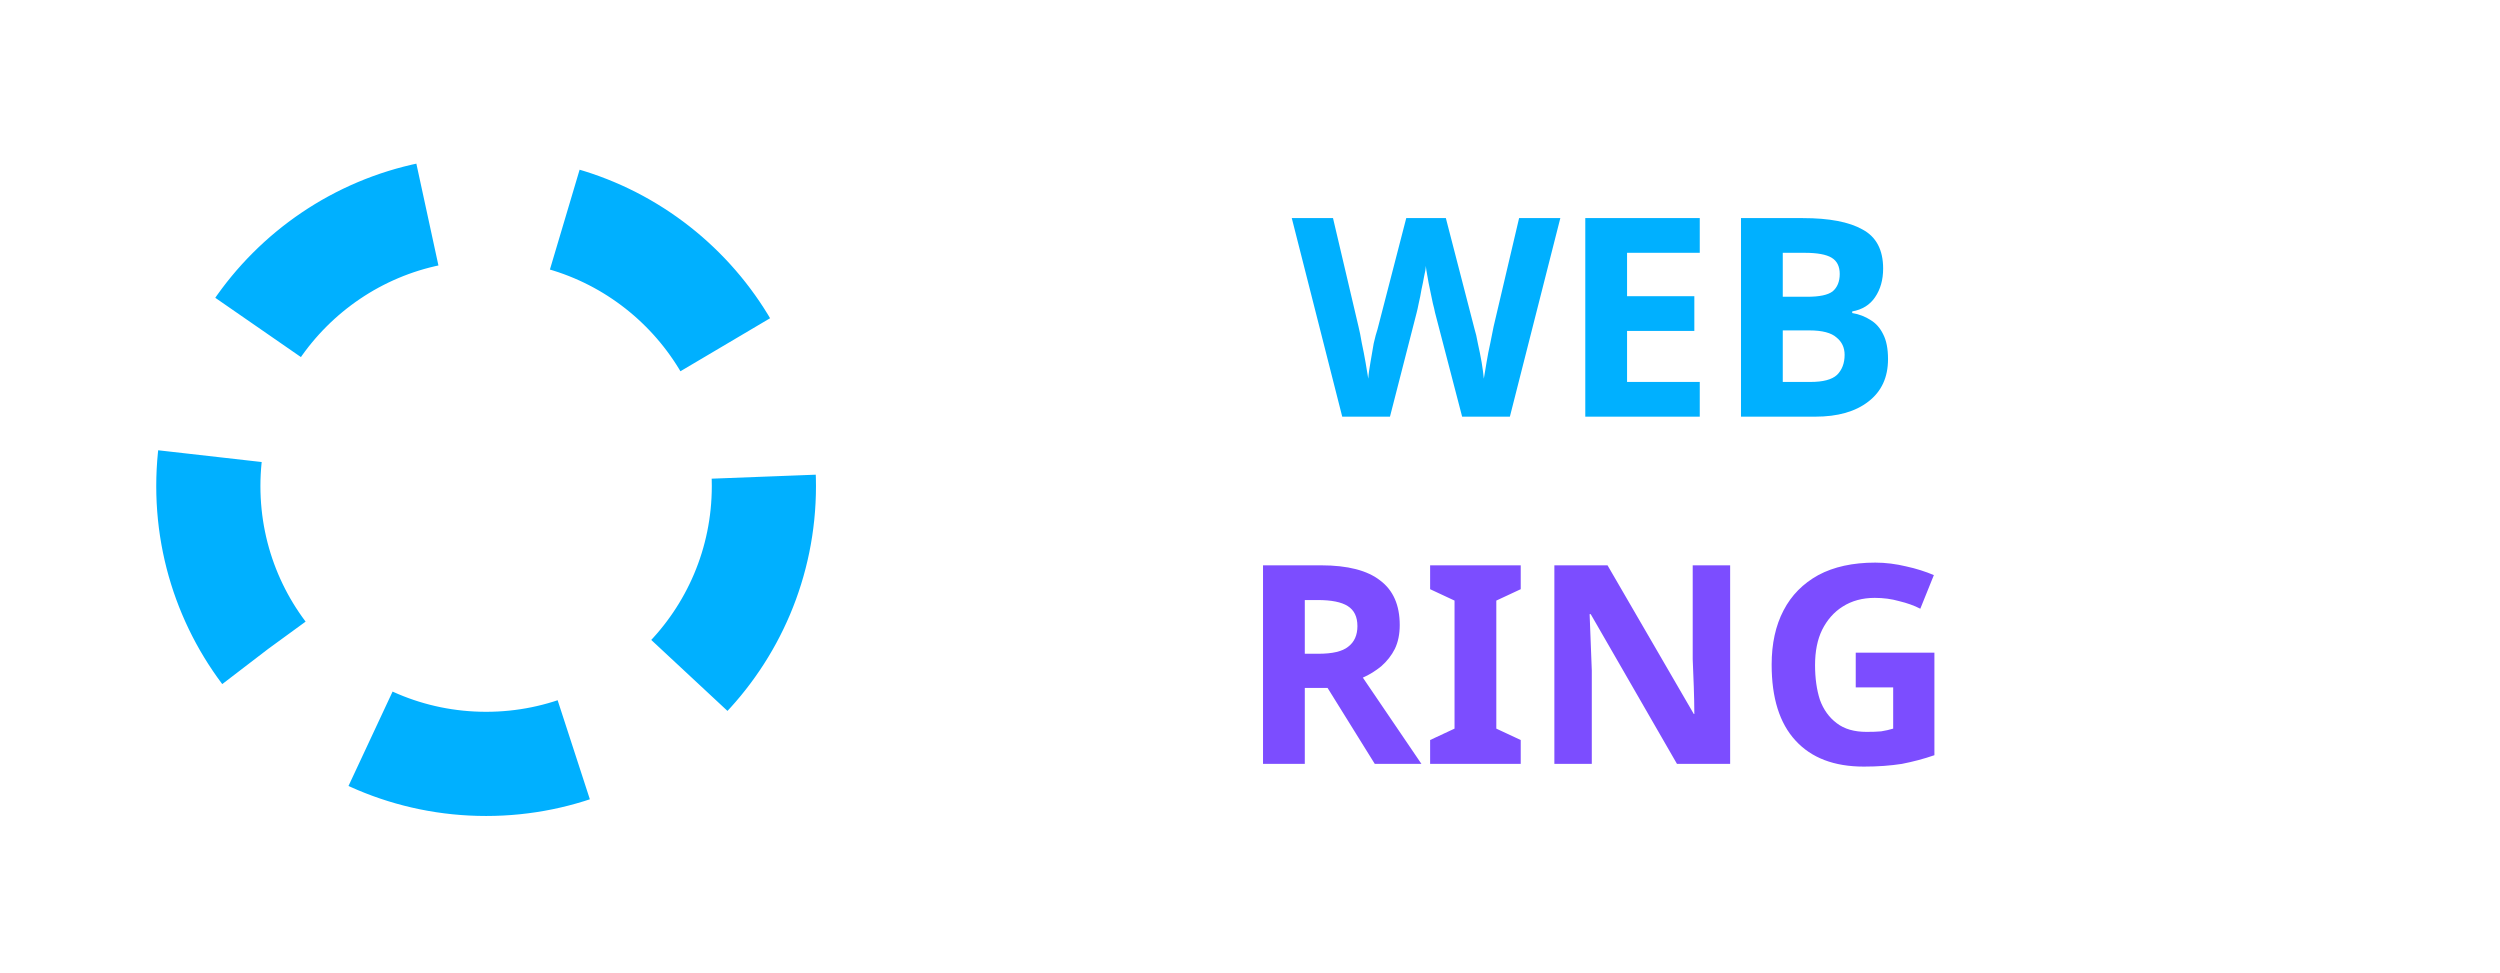
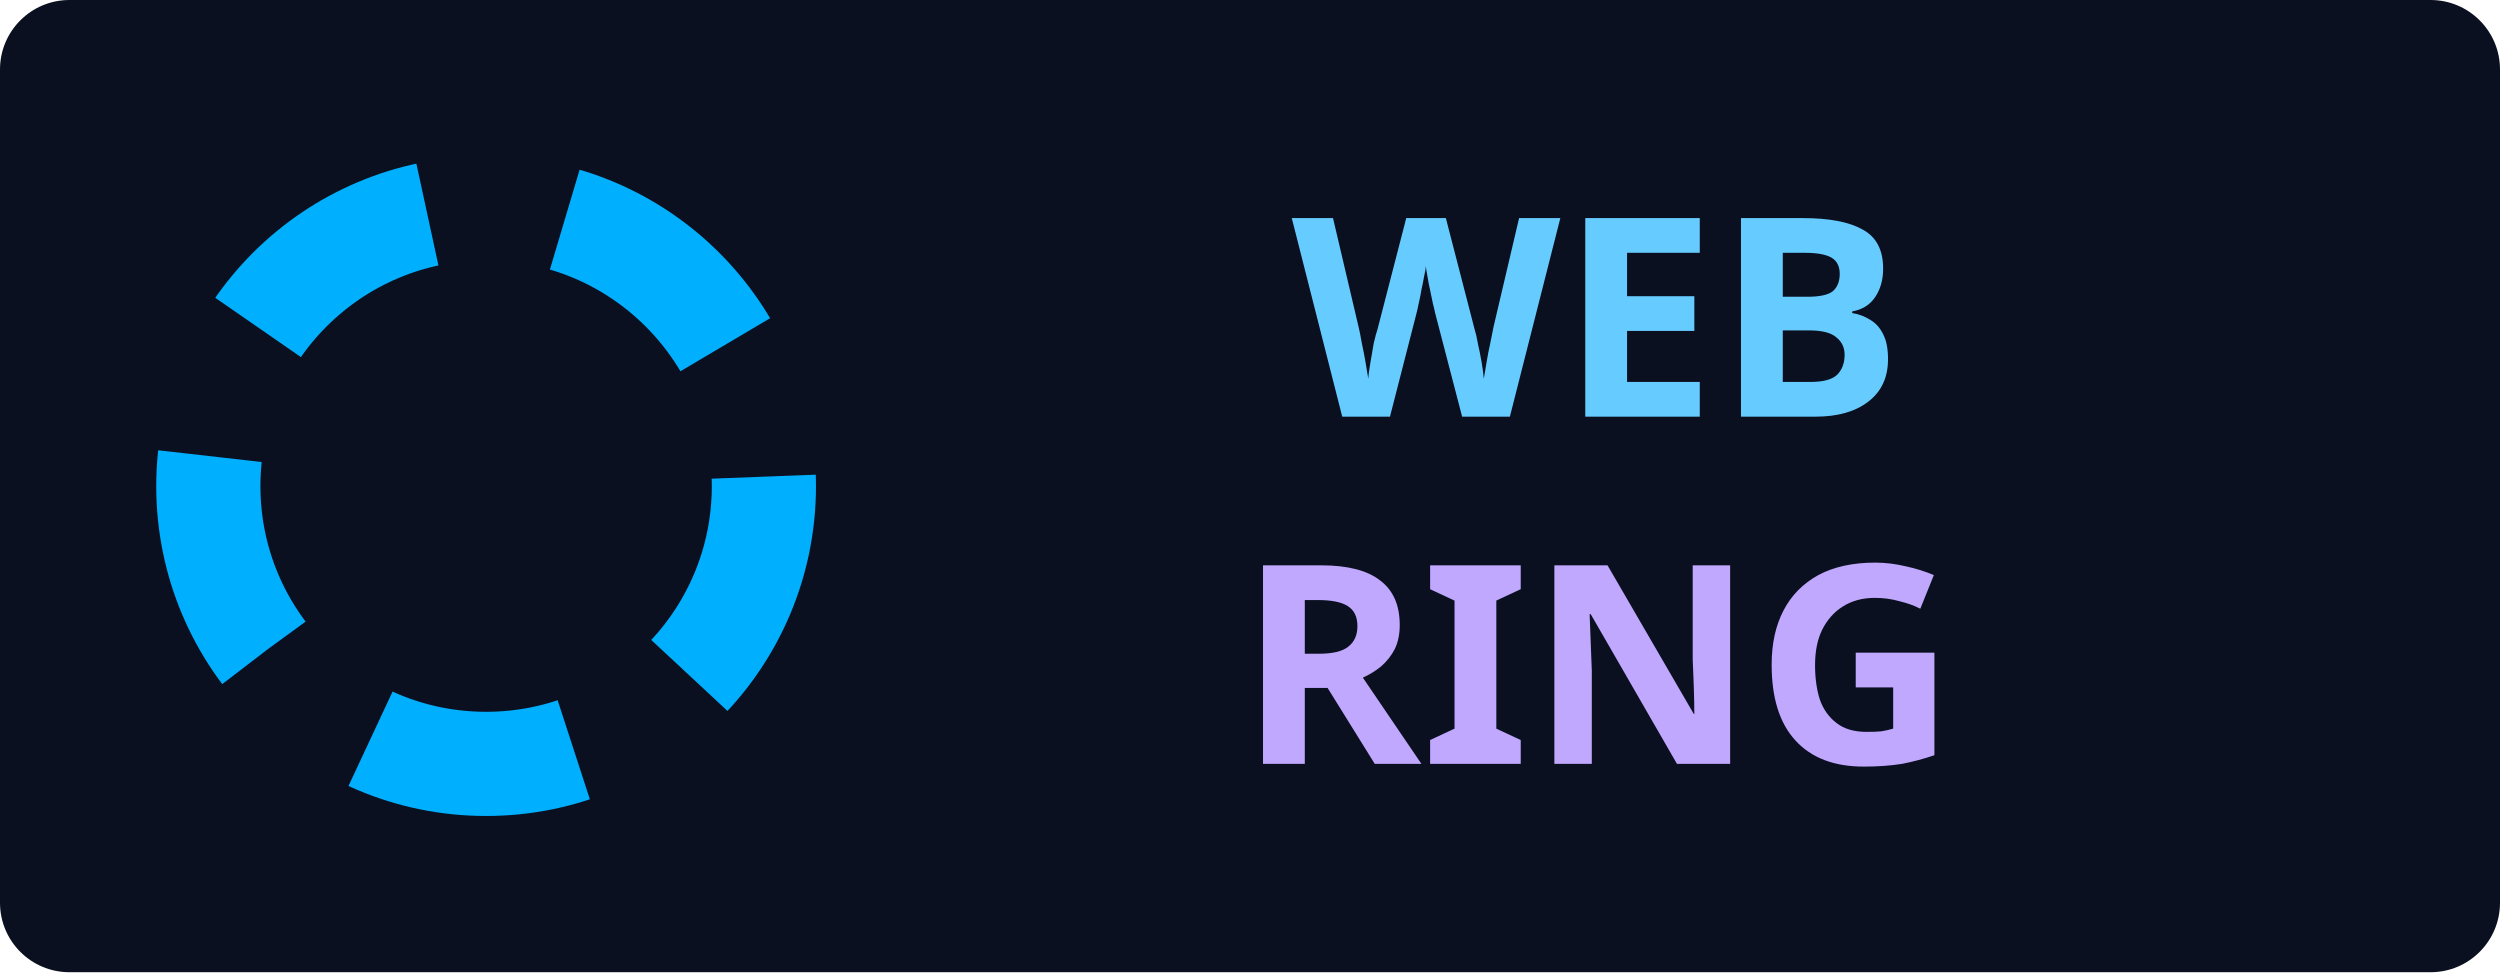
<svg xmlns="http://www.w3.org/2000/svg" width="72" height="28" viewBox="0 0 72 28">
  <style>.spin { animation: sp 6s linear infinite; transform-origin: 14px 14px; } @keyframes sp { to { transform: rotate(360deg); } }</style>
+   <rect width="72" height="28" rx="2" fill="#0b1020" />
  <circle class="spin" cx="14" cy="14" r="8" fill="none" stroke="#00b0ff" stroke-width="3" stroke-dasharray="6 4" />
-   <text x="46" y="12" text-anchor="middle" font-family="Verdana,sans-serif" font-size="8" font-weight="bold" fill="#00b0ff">WEB</text>
-   <text x="46" y="22" text-anchor="middle" font-family="Verdana,sans-serif" font-size="8" font-weight="bold" fill="#7c4dff">RING</text>
+   <text x="46" y="12" text-anchor="middle" font-family="Verdana,sans-serif" font-size="8" font-weight="bold" fill="#66ccff">WEB</text>
+   <text x="46" y="22" text-anchor="middle" font-family="Verdana,sans-serif" font-size="8" font-weight="bold" fill="#c0a8ff">RING</text>
</svg>
